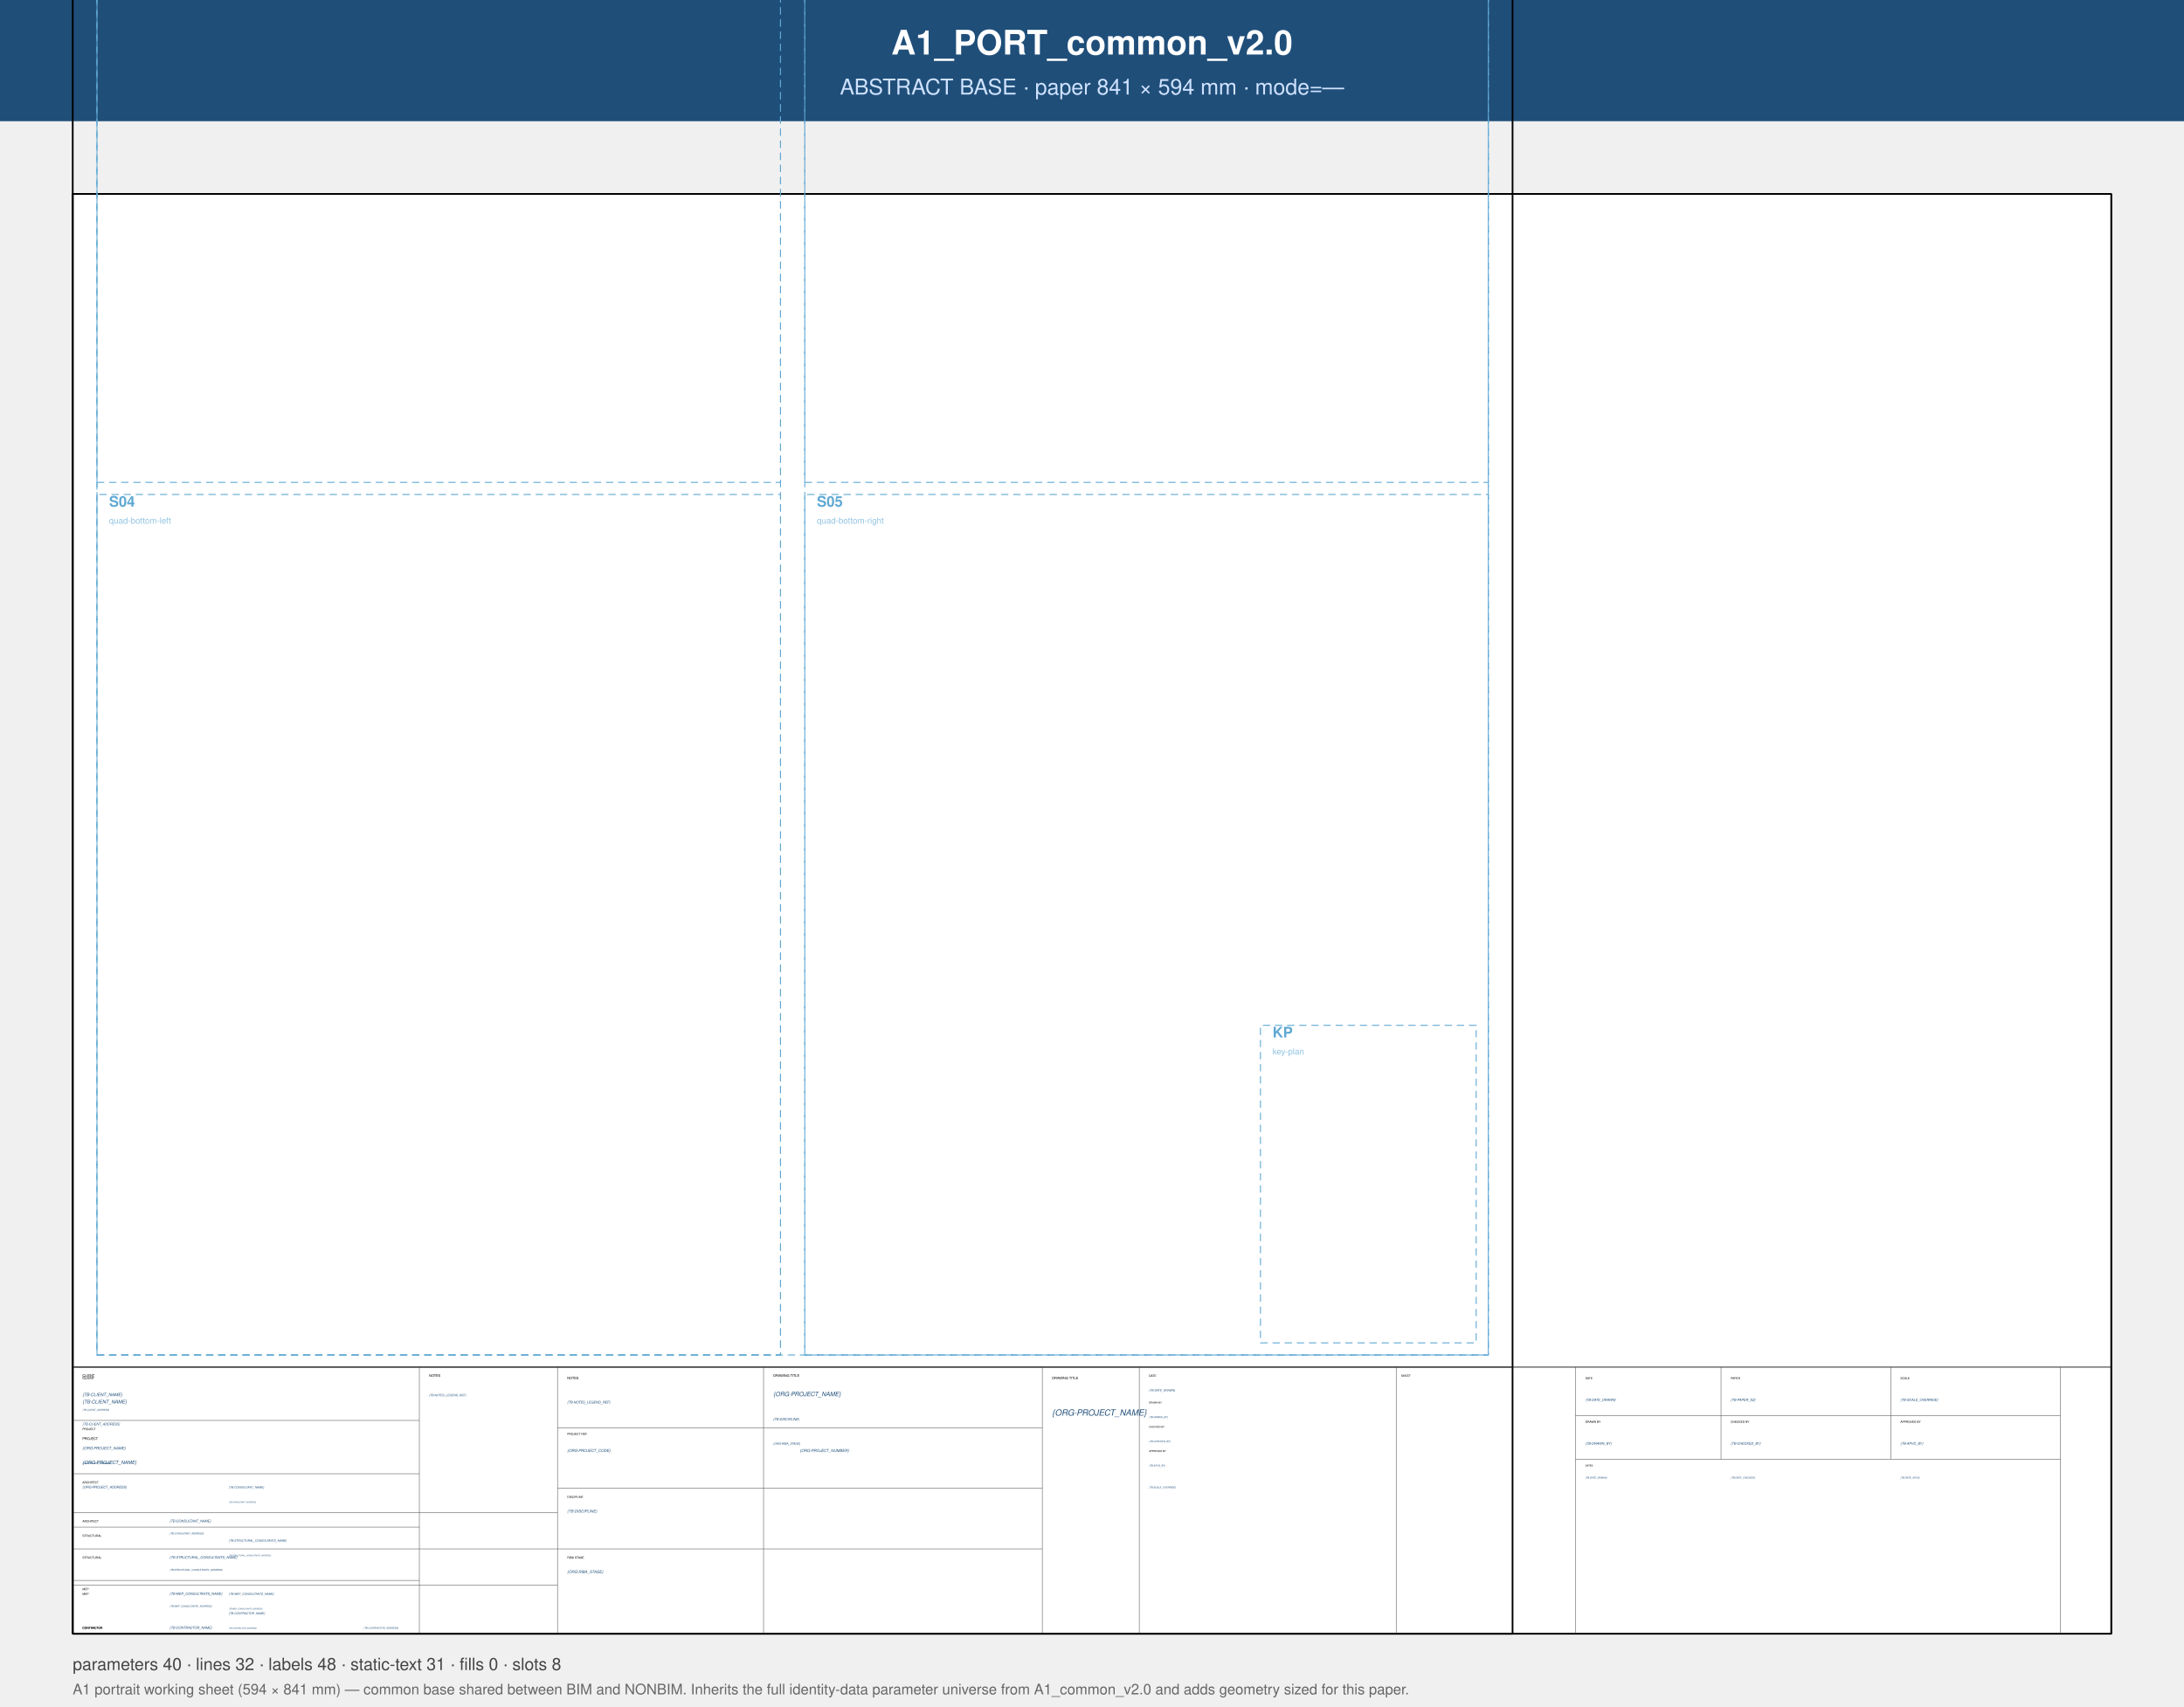
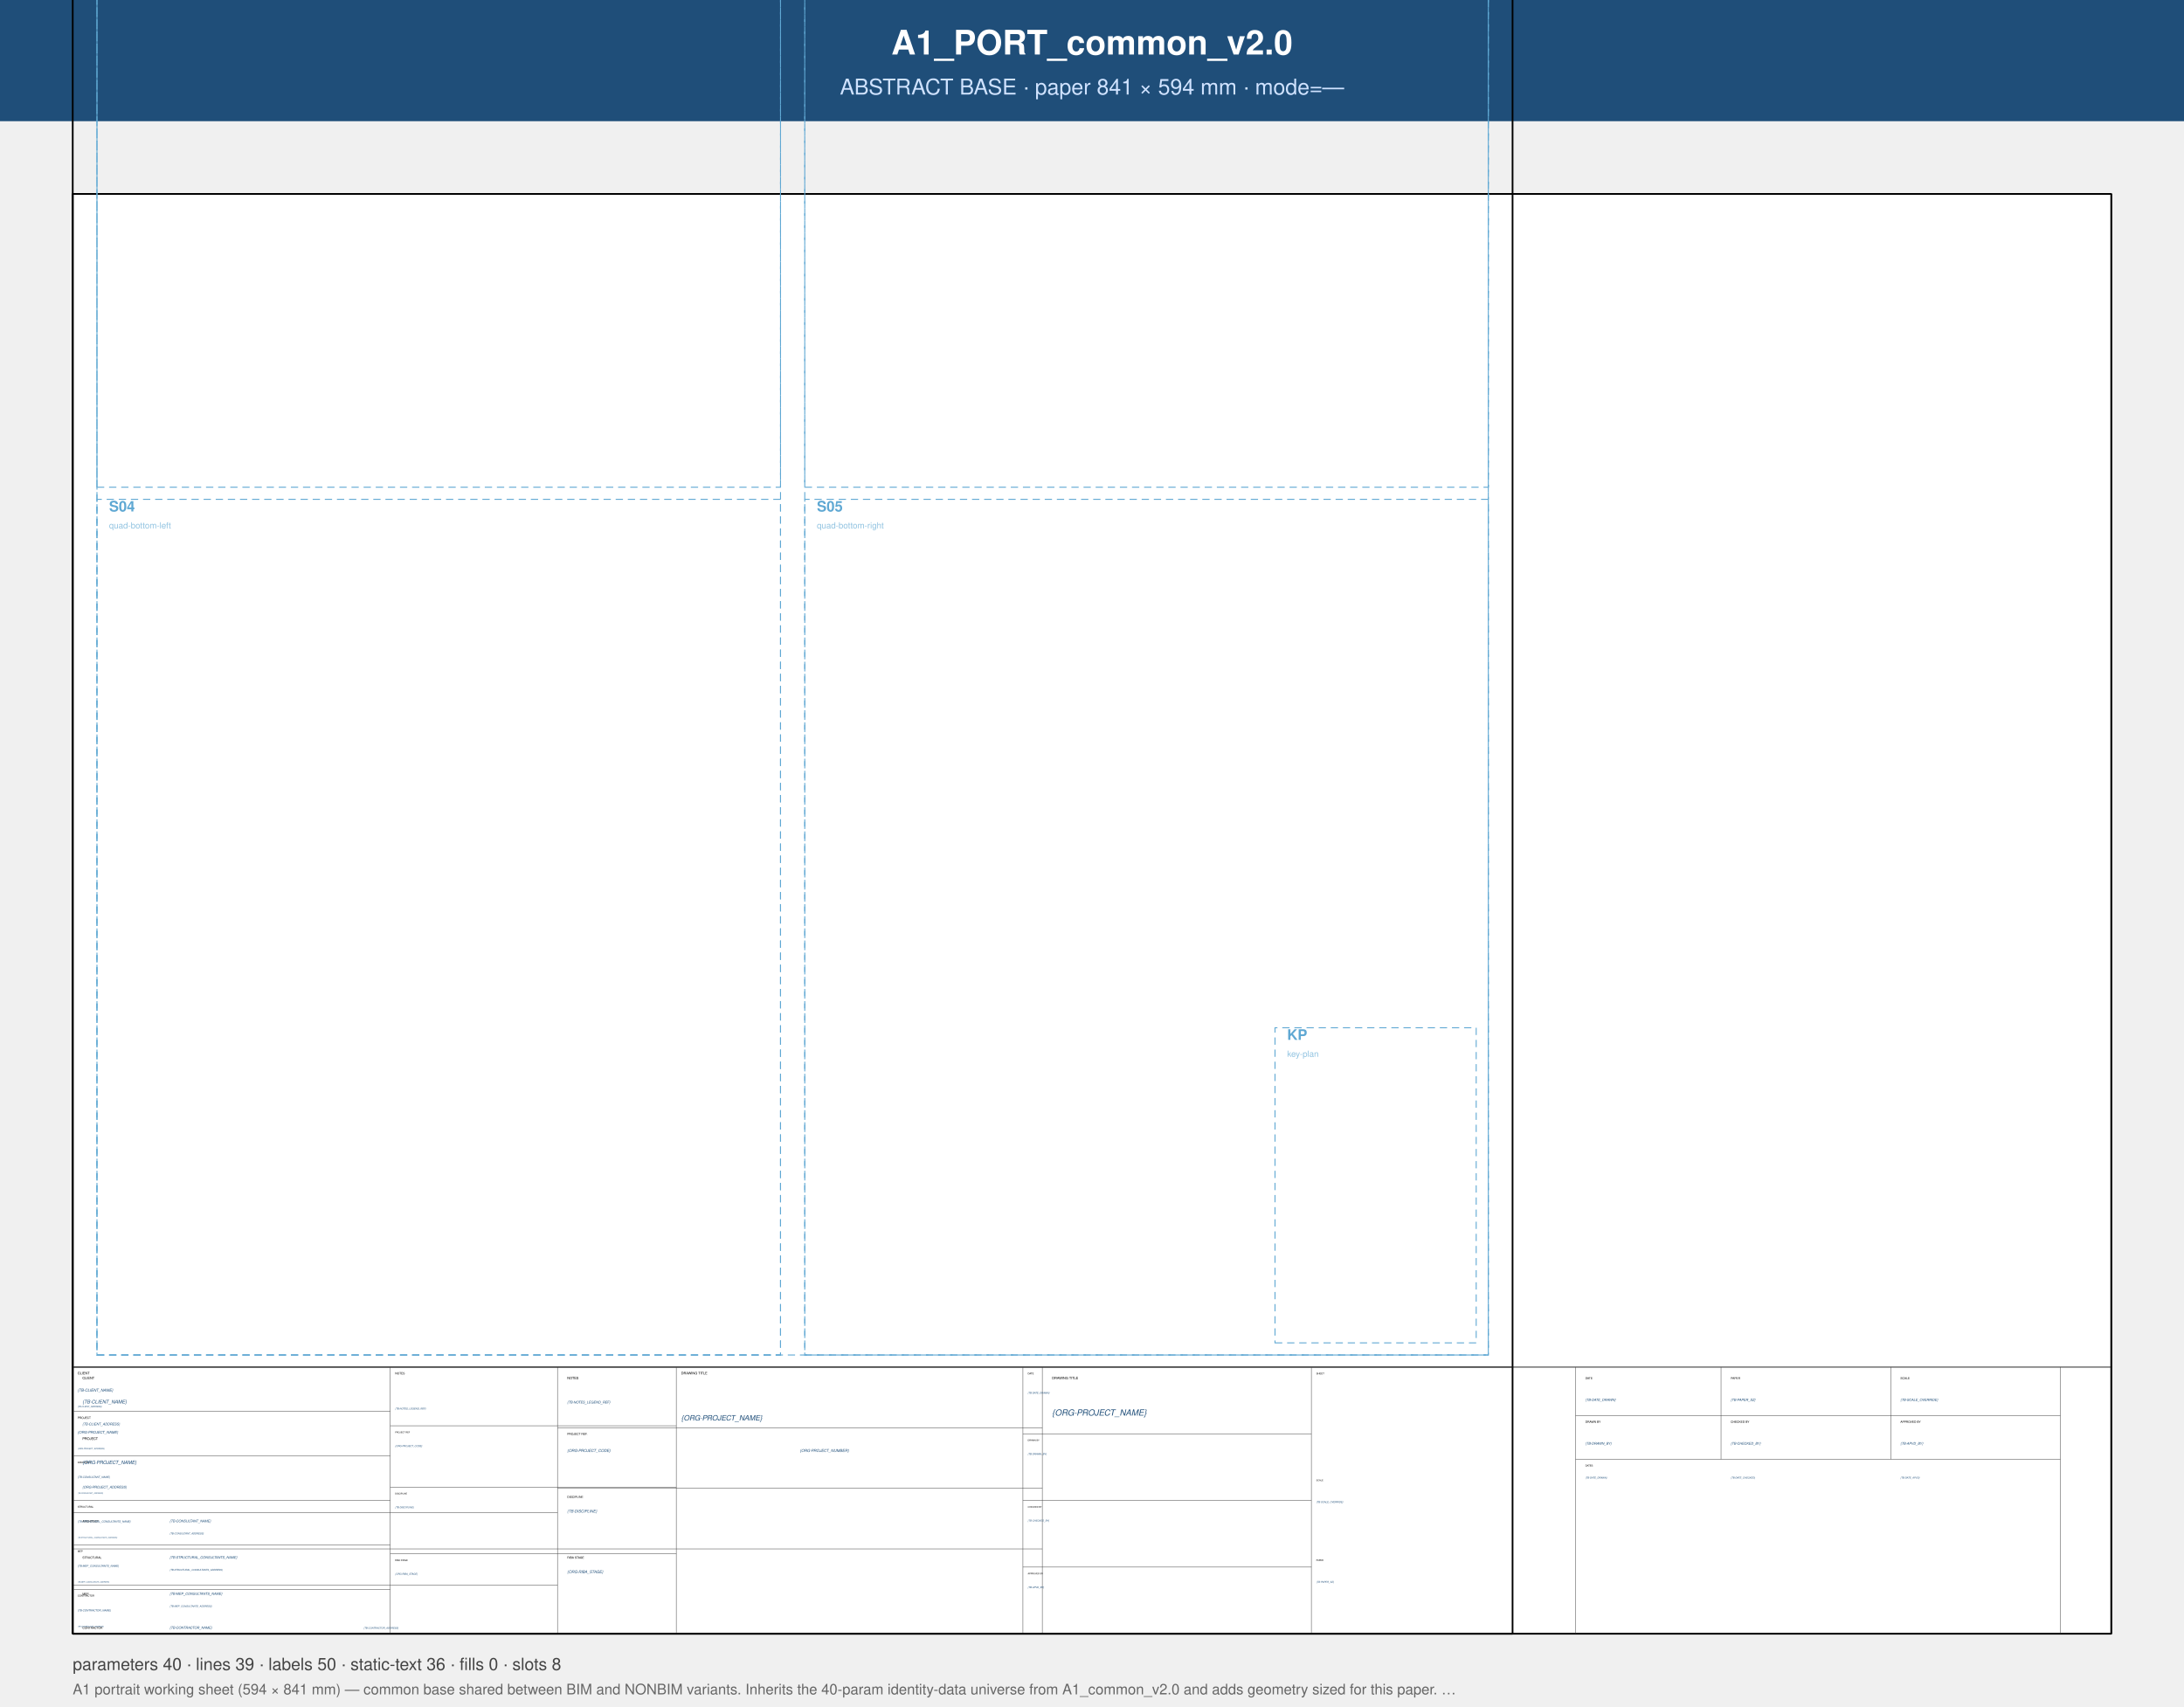
<svg xmlns="http://www.w3.org/2000/svg" viewBox="0 0 901 704" width="901mm" height="704mm" style="background:#fafafa;font-family:Helvetica,Arial,sans-serif;">
  <rect x="0" y="0" width="901" height="50" fill="#1F4E79" />
  <text x="450.5" y="22.5" text-anchor="middle" fill="#fff" font-size="14" font-weight="bold">A1_PORT_common_v2.0</text>
  <text x="450.5" y="39.0" text-anchor="middle" fill="#cfe2ff" font-size="9">ABSTRACT BASE   ·   paper 841 × 594 mm   ·   mode=—</text>
  <g transform="translate(30,674) scale(1,-1)">
    <rect x="0" y="0" width="841" height="594" fill="#ffffff" stroke="#1a1a1a" stroke-width="0.6" />
    <line x1="0" y1="0" x2="841" y2="0" stroke="#000" stroke-width="0.7" />
    <line x1="841" y1="0" x2="841" y2="594" stroke="#000" stroke-width="0.7" />
    <line x1="841" y1="594" x2="0" y2="594" stroke="#000" stroke-width="0.7" />
    <line x1="0" y1="594" x2="0" y2="0" stroke="#000" stroke-width="0.7" />
    <line x1="0" y1="110" x2="841" y2="110" stroke="#222" stroke-width="0.35" />
    <line x1="200" y1="0" x2="200" y2="110" stroke="#444" stroke-width="0.18" />
    <line x1="400" y1="0" x2="400" y2="110" stroke="#444" stroke-width="0.18" />
    <line x1="620" y1="0" x2="620" y2="110" stroke="#444" stroke-width="0.18" />
    <line x1="820" y1="0" x2="820" y2="110" stroke="#444" stroke-width="0.18" />
    <line x1="0" y1="50" x2="200" y2="50" stroke="#444" stroke-width="0.18" />
    <line x1="0" y1="35" x2="200" y2="35" stroke="#444" stroke-width="0.18" />
    <line x1="0" y1="20" x2="200" y2="20" stroke="#444" stroke-width="0.18" />
    <line x1="200" y1="85" x2="400" y2="85" stroke="#444" stroke-width="0.18" />
    <line x1="200" y1="60" x2="400" y2="60" stroke="#444" stroke-width="0.18" />
    <line x1="200" y1="35" x2="400" y2="35" stroke="#444" stroke-width="0.18" />
    <line x1="620" y1="90" x2="820" y2="90" stroke="#444" stroke-width="0.18" />
    <line x1="620" y1="72" x2="820" y2="72" stroke="#444" stroke-width="0.18" />
    <line x1="680" y1="72" x2="680" y2="110" stroke="#444" stroke-width="0.18" />
    <line x1="750" y1="72" x2="750" y2="110" stroke="#444" stroke-width="0.18" />
    <line x1="0" y1="0" x2="594" y2="0" stroke="#000" stroke-width="0.7" />
    <line x1="594" y1="0" x2="594" y2="841" stroke="#000" stroke-width="0.7" />
    <line x1="594" y1="841" x2="0" y2="841" stroke="#000" stroke-width="0.7" />
    <line x1="0" y1="841" x2="0" y2="0" stroke="#000" stroke-width="0.7" />
    <line x1="0" y1="110" x2="594" y2="110" stroke="#222" stroke-width="0.35" />
-     <line x1="143" y1="0" x2="143" y2="110" stroke="#444" stroke-width="0.18" />
-     <line x1="285" y1="0" x2="285" y2="110" stroke="#444" stroke-width="0.18" />
-     <line x1="440" y1="0" x2="440" y2="110" stroke="#444" stroke-width="0.18" />
-     <line x1="546" y1="0" x2="546" y2="110" stroke="#444" stroke-width="0.18" />
-     <line x1="0" y1="22.0" x2="143" y2="22.0" stroke="#444" stroke-width="0.18" />
-     <line x1="0" y1="44.0" x2="143" y2="44.0" stroke="#444" stroke-width="0.18" />
-     <line x1="0" y1="66.0" x2="143" y2="66.0" stroke="#444" stroke-width="0.18" />
-     <line x1="0" y1="88.0" x2="143" y2="88.0" stroke="#444" stroke-width="0.18" />
+     <line x1="131" y1="0" x2="131" y2="110" stroke="#444" stroke-width="0.18" />
+     <line x1="249" y1="0" x2="249" y2="110" stroke="#444" stroke-width="0.18" />
+     <line x1="392" y1="0" x2="392" y2="110" stroke="#444" stroke-width="0.18" />
+     <line x1="511" y1="0" x2="511" y2="110" stroke="#444" stroke-width="0.18" />
+     <line x1="0" y1="18.3" x2="131" y2="18.3" stroke="#444" stroke-width="0.18" />
+     <line x1="0" y1="36.7" x2="131" y2="36.7" stroke="#444" stroke-width="0.18" />
+     <line x1="0" y1="55.0" x2="131" y2="55.0" stroke="#444" stroke-width="0.18" />
+     <line x1="0" y1="73.3" x2="131" y2="73.3" stroke="#444" stroke-width="0.18" />
+     <line x1="0" y1="91.7" x2="131" y2="91.7" stroke="#444" stroke-width="0.18" />
+     <line x1="131" y1="33.0" x2="249" y2="33.0" stroke="#444" stroke-width="0.18" />
+     <line x1="131" y1="60.5" x2="249" y2="60.5" stroke="#444" stroke-width="0.18" />
+     <line x1="131" y1="85.8" x2="249" y2="85.8" stroke="#444" stroke-width="0.18" />
+     <line x1="392" y1="27.5" x2="511" y2="27.5" stroke="#444" stroke-width="0.18" />
+     <line x1="392" y1="55.0" x2="511" y2="55.0" stroke="#444" stroke-width="0.18" />
+     <line x1="392" y1="82.5" x2="511" y2="82.5" stroke="#444" stroke-width="0.18" />
    <g transform="translate(4,105) scale(1,-1)">
      <text x="0" y="0" font-size="1.4" text-anchor="start" fill="#000">CLIENT</text>
    </g>
    <g transform="translate(4,80) scale(1,-1)">
      <text x="0" y="0" font-size="1.4" text-anchor="start" fill="#000">PROJECT</text>
    </g>
    <g transform="translate(4,46) scale(1,-1)">
      <text x="0" y="0" font-size="1.2" text-anchor="start" fill="#000">ARCHITECT</text>
    </g>
    <g transform="translate(4,31) scale(1,-1)">
      <text x="0" y="0" font-size="1.2" text-anchor="start" fill="#000">STRUCTURAL</text>
    </g>
    <g transform="translate(4,16) scale(1,-1)">
      <text x="0" y="0" font-size="1.2" text-anchor="start" fill="#000">MEP</text>
    </g>
    <g transform="translate(4,2) scale(1,-1)">
      <text x="0" y="0" font-size="1.2" text-anchor="start" fill="#000">CONTRACTOR</text>
    </g>
    <g transform="translate(204,105) scale(1,-1)">
      <text x="0" y="0" font-size="1.4" text-anchor="start" fill="#000">NOTES</text>
    </g>
    <g transform="translate(404,105) scale(1,-1)">
      <text x="0" y="0" font-size="1.4" text-anchor="start" fill="#000">DRAWING TITLE</text>
    </g>
    <g transform="translate(204,82) scale(1,-1)">
      <text x="0" y="0" font-size="1.2" text-anchor="start" fill="#000">PROJECT REF.</text>
    </g>
    <g transform="translate(204,56) scale(1,-1)">
      <text x="0" y="0" font-size="1.2" text-anchor="start" fill="#000">DISCIPLINE</text>
    </g>
    <g transform="translate(204,31) scale(1,-1)">
      <text x="0" y="0" font-size="1.2" text-anchor="start" fill="#000">RIBA STAGE</text>
    </g>
    <g transform="translate(624,105) scale(1,-1)">
      <text x="0" y="0" font-size="1.2" text-anchor="start" fill="#000">DATE</text>
    </g>
    <g transform="translate(684,105) scale(1,-1)">
      <text x="0" y="0" font-size="1.2" text-anchor="start" fill="#000">PAPER</text>
    </g>
    <g transform="translate(754,105) scale(1,-1)">
      <text x="0" y="0" font-size="1.2" text-anchor="start" fill="#000">SCALE</text>
    </g>
    <g transform="translate(624,87) scale(1,-1)">
      <text x="0" y="0" font-size="1.2" text-anchor="start" fill="#000">DRAWN BY</text>
    </g>
    <g transform="translate(684,87) scale(1,-1)">
      <text x="0" y="0" font-size="1.2" text-anchor="start" fill="#000">CHECKED BY</text>
    </g>
    <g transform="translate(754,87) scale(1,-1)">
      <text x="0" y="0" font-size="1.2" text-anchor="start" fill="#000">APPROVED BY</text>
    </g>
    <g transform="translate(624,69) scale(1,-1)">
      <text x="0" y="0" font-size="1.0" text-anchor="start" fill="#000">DATES</text>
    </g>
-     <g transform="translate(4,106) scale(1,-1)">
+     <g transform="translate(2,107) scale(1,-1)">
      <text x="0" y="0" font-size="1.4" text-anchor="start" fill="#000">CLIENT</text>
    </g>
-     <g transform="translate(4,84.0) scale(1,-1)">
+     <g transform="translate(2,88.66667) scale(1,-1)">
      <text x="0" y="0" font-size="1.2" text-anchor="start" fill="#000">PROJECT</text>
    </g>
-     <g transform="translate(4,62.0) scale(1,-1)">
-       <text x="0" y="0" font-size="1.2" text-anchor="start" fill="#000">ARCHITECT</text>
-     </g>
-     <g transform="translate(4,40.0) scale(1,-1)">
-       <text x="0" y="0" font-size="1.2" text-anchor="start" fill="#000">STRUCTURAL</text>
-     </g>
-     <g transform="translate(4,18.0) scale(1,-1)">
-       <text x="0" y="0" font-size="1.2" text-anchor="start" fill="#000">MEP</text>
-     </g>
-     <g transform="translate(4,2) scale(1,-1)">
-       <text x="0" y="0" font-size="1.2" text-anchor="start" fill="#000">CONTRACTOR</text>
-     </g>
-     <g transform="translate(147,106) scale(1,-1)">
-       <text x="0" y="0" font-size="1.4" text-anchor="start" fill="#000">NOTES</text>
-     </g>
-     <g transform="translate(289,106) scale(1,-1)">
+     <g transform="translate(2,70.33333) scale(1,-1)">
+       <text x="0" y="0" font-size="1.0" text-anchor="start" fill="#000">ARCHITECT</text>
+     </g>
+     <g transform="translate(2,52.0) scale(1,-1)">
+       <text x="0" y="0" font-size="1.0" text-anchor="start" fill="#000">STRUCTURAL</text>
+     </g>
+     <g transform="translate(2,33.66667) scale(1,-1)">
+       <text x="0" y="0" font-size="1.0" text-anchor="start" fill="#000">MEP</text>
+     </g>
+     <g transform="translate(2,15.33333) scale(1,-1)">
+       <text x="0" y="0" font-size="1.0" text-anchor="start" fill="#000">CONTRACTOR</text>
+     </g>
+     <g transform="translate(133,107) scale(1,-1)">
+       <text x="0" y="0" font-size="1.2" text-anchor="start" fill="#000">NOTES</text>
+     </g>
+     <g transform="translate(133,82.8) scale(1,-1)">
+       <text x="0" y="0" font-size="0.9" text-anchor="start" fill="#000">PROJECT REF</text>
+     </g>
+     <g transform="translate(133,57.5) scale(1,-1)">
+       <text x="0" y="0" font-size="0.9" text-anchor="start" fill="#000">DISCIPLINE</text>
+     </g>
+     <g transform="translate(133,30.0) scale(1,-1)">
+       <text x="0" y="0" font-size="0.9" text-anchor="start" fill="#000">RIBA STAGE</text>
+     </g>
+     <g transform="translate(251,107) scale(1,-1)">
      <text x="0" y="0" font-size="1.4" text-anchor="start" fill="#000">DRAWING TITLE</text>
    </g>
-     <g transform="translate(444,106) scale(1,-1)">
-       <text x="0" y="0" font-size="1.2" text-anchor="start" fill="#000">DATE</text>
-     </g>
-     <g transform="translate(444,95) scale(1,-1)">
-       <text x="0" y="0" font-size="1.0" text-anchor="start" fill="#000">DRAWN BY</text>
-     </g>
-     <g transform="translate(444,85) scale(1,-1)">
-       <text x="0" y="0" font-size="1.0" text-anchor="start" fill="#000">CHECKED BY</text>
-     </g>
-     <g transform="translate(444,75) scale(1,-1)">
-       <text x="0" y="0" font-size="1.0" text-anchor="start" fill="#000">APPROVED BY</text>
-     </g>
-     <g transform="translate(548,106) scale(1,-1)">
-       <text x="0" y="0" font-size="1.2" text-anchor="start" fill="#000">SHEET</text>
+     <g transform="translate(394,107) scale(1,-1)">
+       <text x="0" y="0" font-size="1.0" text-anchor="start" fill="#000">DATE</text>
+     </g>
+     <g transform="translate(394,79.5) scale(1,-1)">
+       <text x="0" y="0" font-size="0.9" text-anchor="start" fill="#000">DRAWN BY</text>
+     </g>
+     <g transform="translate(394,52.0) scale(1,-1)">
+       <text x="0" y="0" font-size="0.9" text-anchor="start" fill="#000">CHECKED BY</text>
+     </g>
+     <g transform="translate(394,24.5) scale(1,-1)">
+       <text x="0" y="0" font-size="0.9" text-anchor="start" fill="#000">APPROVED BY</text>
+     </g>
+     <g transform="translate(513,107) scale(1,-1)">
+       <text x="0" y="0" font-size="1.0" text-anchor="start" fill="#000">SHEET</text>
+     </g>
+     <g transform="translate(513,63.0) scale(1,-1)">
+       <text x="0" y="0" font-size="0.9" text-anchor="start" fill="#000">SCALE</text>
+     </g>
+     <g transform="translate(513,30.0) scale(1,-1)">
+       <text x="0" y="0" font-size="0.9" text-anchor="start" fill="#000">PAPER</text>
    </g>
    <g transform="translate(4,95) scale(1,-1)">
      <text x="0" y="0" font-size="2.0" text-anchor="start" fill="#1F4E79" font-style="italic">{TB·CLIENT_NAME}</text>
    </g>
    <g transform="translate(4,86) scale(1,-1)">
      <text x="0" y="0" font-size="1.4" text-anchor="start" fill="#1F4E79" font-style="italic">{TB·CLIENT_ADDRESS}</text>
    </g>
    <g transform="translate(4,70) scale(1,-1)">
      <text x="0" y="0" font-size="2.0" text-anchor="start" fill="#1F4E79" font-style="italic">{ORG·PROJECT_NAME}</text>
    </g>
    <g transform="translate(4,60) scale(1,-1)">
      <text x="0" y="0" font-size="1.4" text-anchor="start" fill="#1F4E79" font-style="italic">{ORG·PROJECT_ADDRESS}</text>
    </g>
    <g transform="translate(40,46) scale(1,-1)">
      <text x="0" y="0" font-size="1.4" text-anchor="start" fill="#1F4E79" font-style="italic">{TB·CONSULTANT_NAME}</text>
    </g>
    <g transform="translate(40,41) scale(1,-1)">
      <text x="0" y="0" font-size="1.0" text-anchor="start" fill="#1F4E79" font-style="italic">{TB·CONSULTANT_ADDRESS}</text>
    </g>
    <g transform="translate(40,31) scale(1,-1)">
      <text x="0" y="0" font-size="1.4" text-anchor="start" fill="#1F4E79" font-style="italic">{TB·STRUCTURAL_CONSULTANTS_NAME}</text>
    </g>
    <g transform="translate(40,26) scale(1,-1)">
      <text x="0" y="0" font-size="1.0" text-anchor="start" fill="#1F4E79" font-style="italic">{TB·STRUCTURAL_CONSULTANTS_ADDRESS}</text>
    </g>
    <g transform="translate(40,16) scale(1,-1)">
      <text x="0" y="0" font-size="1.4" text-anchor="start" fill="#1F4E79" font-style="italic">{TB·MEP_CONSULTANTS_NAME}</text>
    </g>
    <g transform="translate(40,11) scale(1,-1)">
      <text x="0" y="0" font-size="1.0" text-anchor="start" fill="#1F4E79" font-style="italic">{TB·MEP_CONSULTANTS_ADDRESS}</text>
    </g>
    <g transform="translate(40,2) scale(1,-1)">
      <text x="0" y="0" font-size="1.4" text-anchor="start" fill="#1F4E79" font-style="italic">{TB·CONTRACTOR_NAME}</text>
    </g>
    <g transform="translate(120,2) scale(1,-1)">
      <text x="0" y="0" font-size="1.0" text-anchor="start" fill="#1F4E79" font-style="italic">{TB·CONTRACTOR_ADDRESS}</text>
    </g>
    <g transform="translate(204,75) scale(1,-1)">
      <text x="0" y="0" font-size="1.6" text-anchor="start" fill="#1F4E79" font-style="italic">{ORG·PROJECT_CODE}</text>
    </g>
    <g transform="translate(300,75) scale(1,-1)">
      <text x="0" y="0" font-size="1.6" text-anchor="start" fill="#1F4E79" font-style="italic">{ORG·PROJECT_NUMBER}</text>
    </g>
    <g transform="translate(204,50) scale(1,-1)">
      <text x="0" y="0" font-size="1.6" text-anchor="start" fill="#1F4E79" font-style="italic">{TB·DISCIPLINE}</text>
    </g>
    <g transform="translate(204,25) scale(1,-1)">
      <text x="0" y="0" font-size="1.6" text-anchor="start" fill="#1F4E79" font-style="italic">{ORG·RIBA_STAGE}</text>
    </g>
    <g transform="translate(204,95) scale(1,-1)">
      <text x="0" y="0" font-size="1.4" text-anchor="start" fill="#1F4E79" font-style="italic">{TB·NOTES_LEGEND_REF}</text>
    </g>
    <g transform="translate(404,90) scale(1,-1)">
      <text x="0" y="0" font-size="3.5" text-anchor="start" fill="#1F4E79" font-style="italic">{ORG·PROJECT_NAME}</text>
    </g>
    <g transform="translate(624,96) scale(1,-1)">
      <text x="0" y="0" font-size="1.4" text-anchor="start" fill="#1F4E79" font-style="italic">{TB·DATE_DRAWN}</text>
    </g>
    <g transform="translate(684,96) scale(1,-1)">
      <text x="0" y="0" font-size="1.4" text-anchor="start" fill="#1F4E79" font-style="italic">{TB·PAPER_SZ}</text>
    </g>
    <g transform="translate(754,96) scale(1,-1)">
      <text x="0" y="0" font-size="1.4" text-anchor="start" fill="#1F4E79" font-style="italic">{TB·SCALE_OVERRIDE}</text>
    </g>
    <g transform="translate(624,78) scale(1,-1)">
      <text x="0" y="0" font-size="1.4" text-anchor="start" fill="#1F4E79" font-style="italic">{TB·DRAWN_BY}</text>
    </g>
    <g transform="translate(684,78) scale(1,-1)">
      <text x="0" y="0" font-size="1.4" text-anchor="start" fill="#1F4E79" font-style="italic">{TB·CHECKED_BY}</text>
    </g>
    <g transform="translate(754,78) scale(1,-1)">
      <text x="0" y="0" font-size="1.4" text-anchor="start" fill="#1F4E79" font-style="italic">{TB·APVD_BY}</text>
    </g>
    <g transform="translate(624,64) scale(1,-1)">
      <text x="0" y="0" font-size="1.0" text-anchor="start" fill="#1F4E79" font-style="italic">{TB·DATE_DRAWN}</text>
    </g>
    <g transform="translate(684,64) scale(1,-1)">
      <text x="0" y="0" font-size="1.0" text-anchor="start" fill="#1F4E79" font-style="italic">{TB·DATE_CHECKED}</text>
    </g>
    <g transform="translate(754,64) scale(1,-1)">
      <text x="0" y="0" font-size="1.0" text-anchor="start" fill="#1F4E79" font-style="italic">{TB·DATE_APVD}</text>
    </g>
-     <g transform="translate(4,98) scale(1,-1)">
-       <text x="0" y="0" font-size="1.8" text-anchor="start" fill="#1F4E79" font-style="italic">{TB·CLIENT_NAME}</text>
-     </g>
-     <g transform="translate(4,92) scale(1,-1)">
-       <text x="0" y="0" font-size="1.0" text-anchor="start" fill="#1F4E79" font-style="italic">{TB·CLIENT_ADDRESS}</text>
-     </g>
-     <g transform="translate(4,76.0) scale(1,-1)">
-       <text x="0" y="0" font-size="1.6" text-anchor="start" fill="#1F4E79" font-style="italic">{ORG·PROJECT_NAME}</text>
-     </g>
-     <g transform="translate(4,70.0) scale(1,-1)">
-       <text x="0" y="0" font-size="0.9" text-anchor="start" fill="#1F4E79" font-style="italic">{ORG·PROJECT_ADDRESS}</text>
-     </g>
-     <g transform="translate(64.35,60.0) scale(1,-1)">
-       <text x="0" y="0" font-size="1.2" text-anchor="start" fill="#1F4E79" font-style="italic">{TB·CONSULTANT_NAME}</text>
-     </g>
-     <g transform="translate(64.35,54.0) scale(1,-1)">
-       <text x="0" y="0" font-size="0.8" text-anchor="start" fill="#1F4E79" font-style="italic">{TB·CONSULTANT_ADDRESS}</text>
-     </g>
-     <g transform="translate(64.35,38.0) scale(1,-1)">
-       <text x="0" y="0" font-size="1.2" text-anchor="start" fill="#1F4E79" font-style="italic">{TB·STRUCTURAL_CONSULTANTS_NAME}</text>
-     </g>
-     <g transform="translate(64.35,32.0) scale(1,-1)">
-       <text x="0" y="0" font-size="0.8" text-anchor="start" fill="#1F4E79" font-style="italic">{TB·STRUCTURAL_CONSULTANTS_ADDRESS}</text>
-     </g>
-     <g transform="translate(64.35,16.0) scale(1,-1)">
-       <text x="0" y="0" font-size="1.2" text-anchor="start" fill="#1F4E79" font-style="italic">{TB·MEP_CONSULTANTS_NAME}</text>
-     </g>
-     <g transform="translate(64.35,10.0) scale(1,-1)">
-       <text x="0" y="0" font-size="0.8" text-anchor="start" fill="#1F4E79" font-style="italic">{TB·MEP_CONSULTANTS_ADDRESS}</text>
-     </g>
-     <g transform="translate(64.35,8) scale(1,-1)">
-       <text x="0" y="0" font-size="1.2" text-anchor="start" fill="#1F4E79" font-style="italic">{TB·CONTRACTOR_NAME}</text>
-     </g>
-     <g transform="translate(64.35,2) scale(1,-1)">
-       <text x="0" y="0" font-size="0.8" text-anchor="start" fill="#1F4E79" font-style="italic">{TB·CONTRACTOR_ADDRESS}</text>
-     </g>
-     <g transform="translate(147,98) scale(1,-1)">
-       <text x="0" y="0" font-size="1.2" text-anchor="start" fill="#1F4E79" font-style="italic">{TB·NOTES_LEGEND_REF}</text>
-     </g>
-     <g transform="translate(289,98) scale(1,-1)">
-       <text x="0" y="0" font-size="2.5" text-anchor="start" fill="#1F4E79" font-style="italic">{ORG·PROJECT_NAME}</text>
-     </g>
-     <g transform="translate(289,88) scale(1,-1)">
-       <text x="0" y="0" font-size="1.4" text-anchor="start" fill="#1F4E79" font-style="italic">{TB·DISCIPLINE}</text>
-     </g>
-     <g transform="translate(289,78) scale(1,-1)">
-       <text x="0" y="0" font-size="1.2" text-anchor="start" fill="#1F4E79" font-style="italic">{ORG·RIBA_STAGE}</text>
-     </g>
-     <g transform="translate(444,100) scale(1,-1)">
-       <text x="0" y="0" font-size="1.2" text-anchor="start" fill="#1F4E79" font-style="italic">{TB·DATE_DRAWN}</text>
-     </g>
-     <g transform="translate(444,89) scale(1,-1)">
+     <g transform="translate(2,99.91667) scale(1,-1)">
+       <text x="0" y="0" font-size="1.6" text-anchor="start" fill="#1F4E79" font-style="italic">{TB·CLIENT_NAME}</text>
+     </g>
+     <g transform="translate(2,93.41667) scale(1,-1)">
+       <text x="0" y="0" font-size="0.9" text-anchor="start" fill="#1F4E79" font-style="italic">{TB·CLIENT_ADDRESS}</text>
+     </g>
+     <g transform="translate(2,82.58333) scale(1,-1)">
+       <text x="0" y="0" font-size="1.5" text-anchor="start" fill="#1F4E79" font-style="italic">{ORG·PROJECT_NAME}</text>
+     </g>
+     <g transform="translate(2,76.08333) scale(1,-1)">
+       <text x="0" y="0" font-size="0.85" text-anchor="start" fill="#1F4E79" font-style="italic">{ORG·PROJECT_ADDRESS}</text>
+     </g>
+     <g transform="translate(2,64.25) scale(1,-1)">
+       <text x="0" y="0" font-size="1.1" text-anchor="start" fill="#1F4E79" font-style="italic">{TB·CONSULTANT_NAME}</text>
+     </g>
+     <g transform="translate(2,57.75) scale(1,-1)">
+       <text x="0" y="0" font-size="0.75" text-anchor="start" fill="#1F4E79" font-style="italic">{TB·CONSULTANT_ADDRESS}</text>
+     </g>
+     <g transform="translate(2,45.91667) scale(1,-1)">
+       <text x="0" y="0" font-size="1.1" text-anchor="start" fill="#1F4E79" font-style="italic">{TB·STRUCTURAL_CONSULTANTS_NAME}</text>
+     </g>
+     <g transform="translate(2,39.41667) scale(1,-1)">
+       <text x="0" y="0" font-size="0.75" text-anchor="start" fill="#1F4E79" font-style="italic">{TB·STRUCTURAL_CONSULTANTS_ADDRESS}</text>
+     </g>
+     <g transform="translate(2,27.58333) scale(1,-1)">
+       <text x="0" y="0" font-size="1.1" text-anchor="start" fill="#1F4E79" font-style="italic">{TB·MEP_CONSULTANTS_NAME}</text>
+     </g>
+     <g transform="translate(2,21.08333) scale(1,-1)">
+       <text x="0" y="0" font-size="0.75" text-anchor="start" fill="#1F4E79" font-style="italic">{TB·MEP_CONSULTANTS_ADDRESS}</text>
+     </g>
+     <g transform="translate(2,9.25) scale(1,-1)">
+       <text x="0" y="0" font-size="1.1" text-anchor="start" fill="#1F4E79" font-style="italic">{TB·CONTRACTOR_NAME}</text>
+     </g>
+     <g transform="translate(2,2.75) scale(1,-1)">
+       <text x="0" y="0" font-size="0.75" text-anchor="start" fill="#1F4E79" font-style="italic">{TB·CONTRACTOR_ADDRESS}</text>
+     </g>
+     <g transform="translate(133,92.5) scale(1,-1)">
+       <text x="0" y="0" font-size="1.0" text-anchor="start" fill="#1F4E79" font-style="italic">{TB·NOTES_LEGEND_REF}</text>
+     </g>
+     <g transform="translate(133,77.1) scale(1,-1)">
+       <text x="0" y="0" font-size="1.0" text-anchor="start" fill="#1F4E79" font-style="italic">{ORG·PROJECT_CODE}</text>
+     </g>
+     <g transform="translate(133,51.8) scale(1,-1)">
+       <text x="0" y="0" font-size="1.0" text-anchor="start" fill="#1F4E79" font-style="italic">{TB·DISCIPLINE}</text>
+     </g>
+     <g transform="translate(133,24.3) scale(1,-1)">
+       <text x="0" y="0" font-size="1.0" text-anchor="start" fill="#1F4E79" font-style="italic">{ORG·RIBA_STAGE}</text>
+     </g>
+     <g transform="translate(251,88.0) scale(1,-1)">
+       <text x="0" y="0" font-size="3.0" text-anchor="start" fill="#1F4E79" font-style="italic">{ORG·PROJECT_NAME}</text>
+     </g>
+     <g transform="translate(394,99.0) scale(1,-1)">
+       <text x="0" y="0" font-size="1.0" text-anchor="start" fill="#1F4E79" font-style="italic">{TB·DATE_DRAWN}</text>
+     </g>
+     <g transform="translate(394,73.8) scale(1,-1)">
      <text x="0" y="0" font-size="1.0" text-anchor="start" fill="#1F4E79" font-style="italic">{TB·DRAWN_BY}</text>
    </g>
-     <g transform="translate(444,79) scale(1,-1)">
+     <g transform="translate(394,46.3) scale(1,-1)">
      <text x="0" y="0" font-size="1.0" text-anchor="start" fill="#1F4E79" font-style="italic">{TB·CHECKED_BY}</text>
    </g>
-     <g transform="translate(444,69) scale(1,-1)">
+     <g transform="translate(394,18.8) scale(1,-1)">
      <text x="0" y="0" font-size="1.0" text-anchor="start" fill="#1F4E79" font-style="italic">{TB·APVD_BY}</text>
    </g>
-     <g transform="translate(444,60) scale(1,-1)">
+     <g transform="translate(513,54.0) scale(1,-1)">
      <text x="0" y="0" font-size="1.0" text-anchor="start" fill="#1F4E79" font-style="italic">{TB·SCALE_OVERRIDE}</text>
+     </g>
+     <g transform="translate(513,21.0) scale(1,-1)">
+       <text x="0" y="0" font-size="1.0" text-anchor="start" fill="#1F4E79" font-style="italic">{TB·PAPER_SZ}</text>
    </g>
    <rect x="10" y="115" width="574" height="721" fill="none" stroke="#5fa8d3" stroke-width="0.4" stroke-dasharray="3,2" />
    <g transform="translate(15,831) scale(1,-1)">
      <text x="0" y="0" font-size="6" font-weight="bold" fill="#5fa8d3">S01</text>
    </g>
    <g transform="translate(15,824) scale(1,-1)">
      <text x="0" y="0" font-size="3.5" fill="#5fa8d3" opacity="0.7">main-plan</text>
    </g>
    <rect x="10" y="115" width="282" height="721" fill="none" stroke="#5fa8d3" stroke-width="0.4" stroke-dasharray="3,2" />
    <g transform="translate(15,831) scale(1,-1)">
      <text x="0" y="0" font-size="6" font-weight="bold" fill="#5fa8d3">S02</text>
    </g>
    <g transform="translate(15,824) scale(1,-1)">
      <text x="0" y="0" font-size="3.5" fill="#5fa8d3" opacity="0.7">main-plan-half-left</text>
    </g>
    <rect x="302" y="115" width="282" height="721" fill="none" stroke="#5fa8d3" stroke-width="0.4" stroke-dasharray="3,2" />
    <g transform="translate(307,831) scale(1,-1)">
      <text x="0" y="0" font-size="6" font-weight="bold" fill="#5fa8d3">S03</text>
    </g>
    <g transform="translate(307,824) scale(1,-1)">
      <text x="0" y="0" font-size="3.5" fill="#5fa8d3" opacity="0.7">main-plan-half-right</text>
    </g>
-     <rect x="10" y="115" width="282" height="355" fill="none" stroke="#5fa8d3" stroke-width="0.4" stroke-dasharray="3,2" />
-     <g transform="translate(15,465) scale(1,-1)">
+     <rect x="10" y="115" width="282" height="353" fill="none" stroke="#5fa8d3" stroke-width="0.4" stroke-dasharray="3,2" />
+     <g transform="translate(15,463) scale(1,-1)">
      <text x="0" y="0" font-size="6" font-weight="bold" fill="#5fa8d3">S04</text>
    </g>
-     <g transform="translate(15,458) scale(1,-1)">
+     <g transform="translate(15,456) scale(1,-1)">
      <text x="0" y="0" font-size="3.5" fill="#5fa8d3" opacity="0.7">quad-bottom-left</text>
    </g>
-     <rect x="302" y="115" width="282" height="355" fill="none" stroke="#5fa8d3" stroke-width="0.4" stroke-dasharray="3,2" />
-     <g transform="translate(307,465) scale(1,-1)">
+     <rect x="302" y="115" width="282" height="353" fill="none" stroke="#5fa8d3" stroke-width="0.4" stroke-dasharray="3,2" />
+     <g transform="translate(307,463) scale(1,-1)">
      <text x="0" y="0" font-size="6" font-weight="bold" fill="#5fa8d3">S05</text>
    </g>
-     <g transform="translate(307,458) scale(1,-1)">
+     <g transform="translate(307,456) scale(1,-1)">
      <text x="0" y="0" font-size="3.5" fill="#5fa8d3" opacity="0.7">quad-bottom-right</text>
    </g>
-     <rect x="10" y="475" width="282" height="355" fill="none" stroke="#5fa8d3" stroke-width="0.4" stroke-dasharray="3,2" />
-     <g transform="translate(15,825) scale(1,-1)">
+     <rect x="10" y="473" width="282" height="353" fill="none" stroke="#5fa8d3" stroke-width="0.4" stroke-dasharray="3,2" />
+     <g transform="translate(15,821) scale(1,-1)">
      <text x="0" y="0" font-size="6" font-weight="bold" fill="#5fa8d3">S06</text>
    </g>
-     <g transform="translate(15,818) scale(1,-1)">
+     <g transform="translate(15,814) scale(1,-1)">
      <text x="0" y="0" font-size="3.5" fill="#5fa8d3" opacity="0.7">quad-top-left</text>
    </g>
-     <rect x="302" y="475" width="282" height="355" fill="none" stroke="#5fa8d3" stroke-width="0.4" stroke-dasharray="3,2" />
-     <g transform="translate(307,825) scale(1,-1)">
+     <rect x="302" y="473" width="282" height="353" fill="none" stroke="#5fa8d3" stroke-width="0.4" stroke-dasharray="3,2" />
+     <g transform="translate(307,821) scale(1,-1)">
      <text x="0" y="0" font-size="6" font-weight="bold" fill="#5fa8d3">S07</text>
    </g>
-     <g transform="translate(307,818) scale(1,-1)">
+     <g transform="translate(307,814) scale(1,-1)">
      <text x="0" y="0" font-size="3.5" fill="#5fa8d3" opacity="0.7">quad-top-right</text>
    </g>
-     <rect x="490" y="120" width="89" height="131" fill="none" stroke="#5fa8d3" stroke-width="0.4" stroke-dasharray="3,2" />
-     <g transform="translate(495,246) scale(1,-1)">
+     <rect x="496" y="120" width="83" height="130" fill="none" stroke="#5fa8d3" stroke-width="0.4" stroke-dasharray="3,2" />
+     <g transform="translate(501,245) scale(1,-1)">
      <text x="0" y="0" font-size="6" font-weight="bold" fill="#5fa8d3">KP</text>
    </g>
-     <g transform="translate(495,239) scale(1,-1)">
+     <g transform="translate(501,238) scale(1,-1)">
      <text x="0" y="0" font-size="3.5" fill="#5fa8d3" opacity="0.7">key-plan</text>
    </g>
  </g>
-   <text x="30" y="689.0" font-size="7" fill="#444">parameters 40  ·  lines 32  ·  labels 48  ·  static-text 31  ·  fills 0  ·  slots 8</text>
-   <text x="30" y="699.0" font-size="6" fill="#666">A1 portrait working sheet (594 × 841 mm) — common base shared between BIM and NONBIM. Inherits the full identity-data parameter universe from A1_common_v2.0 and adds geometry sized for this paper.</text>
+   <text x="30" y="689.0" font-size="7" fill="#444">parameters 40  ·  lines 39  ·  labels 50  ·  static-text 36  ·  fills 0  ·  slots 8</text>
+   <text x="30" y="699.0" font-size="6" fill="#666">A1 portrait working sheet (594 × 841 mm) — common base shared between BIM and NONBIM variants. Inherits the 40-param identity-data universe from A1_common_v2.0 and adds geometry sized for this paper. …</text>
</svg>
